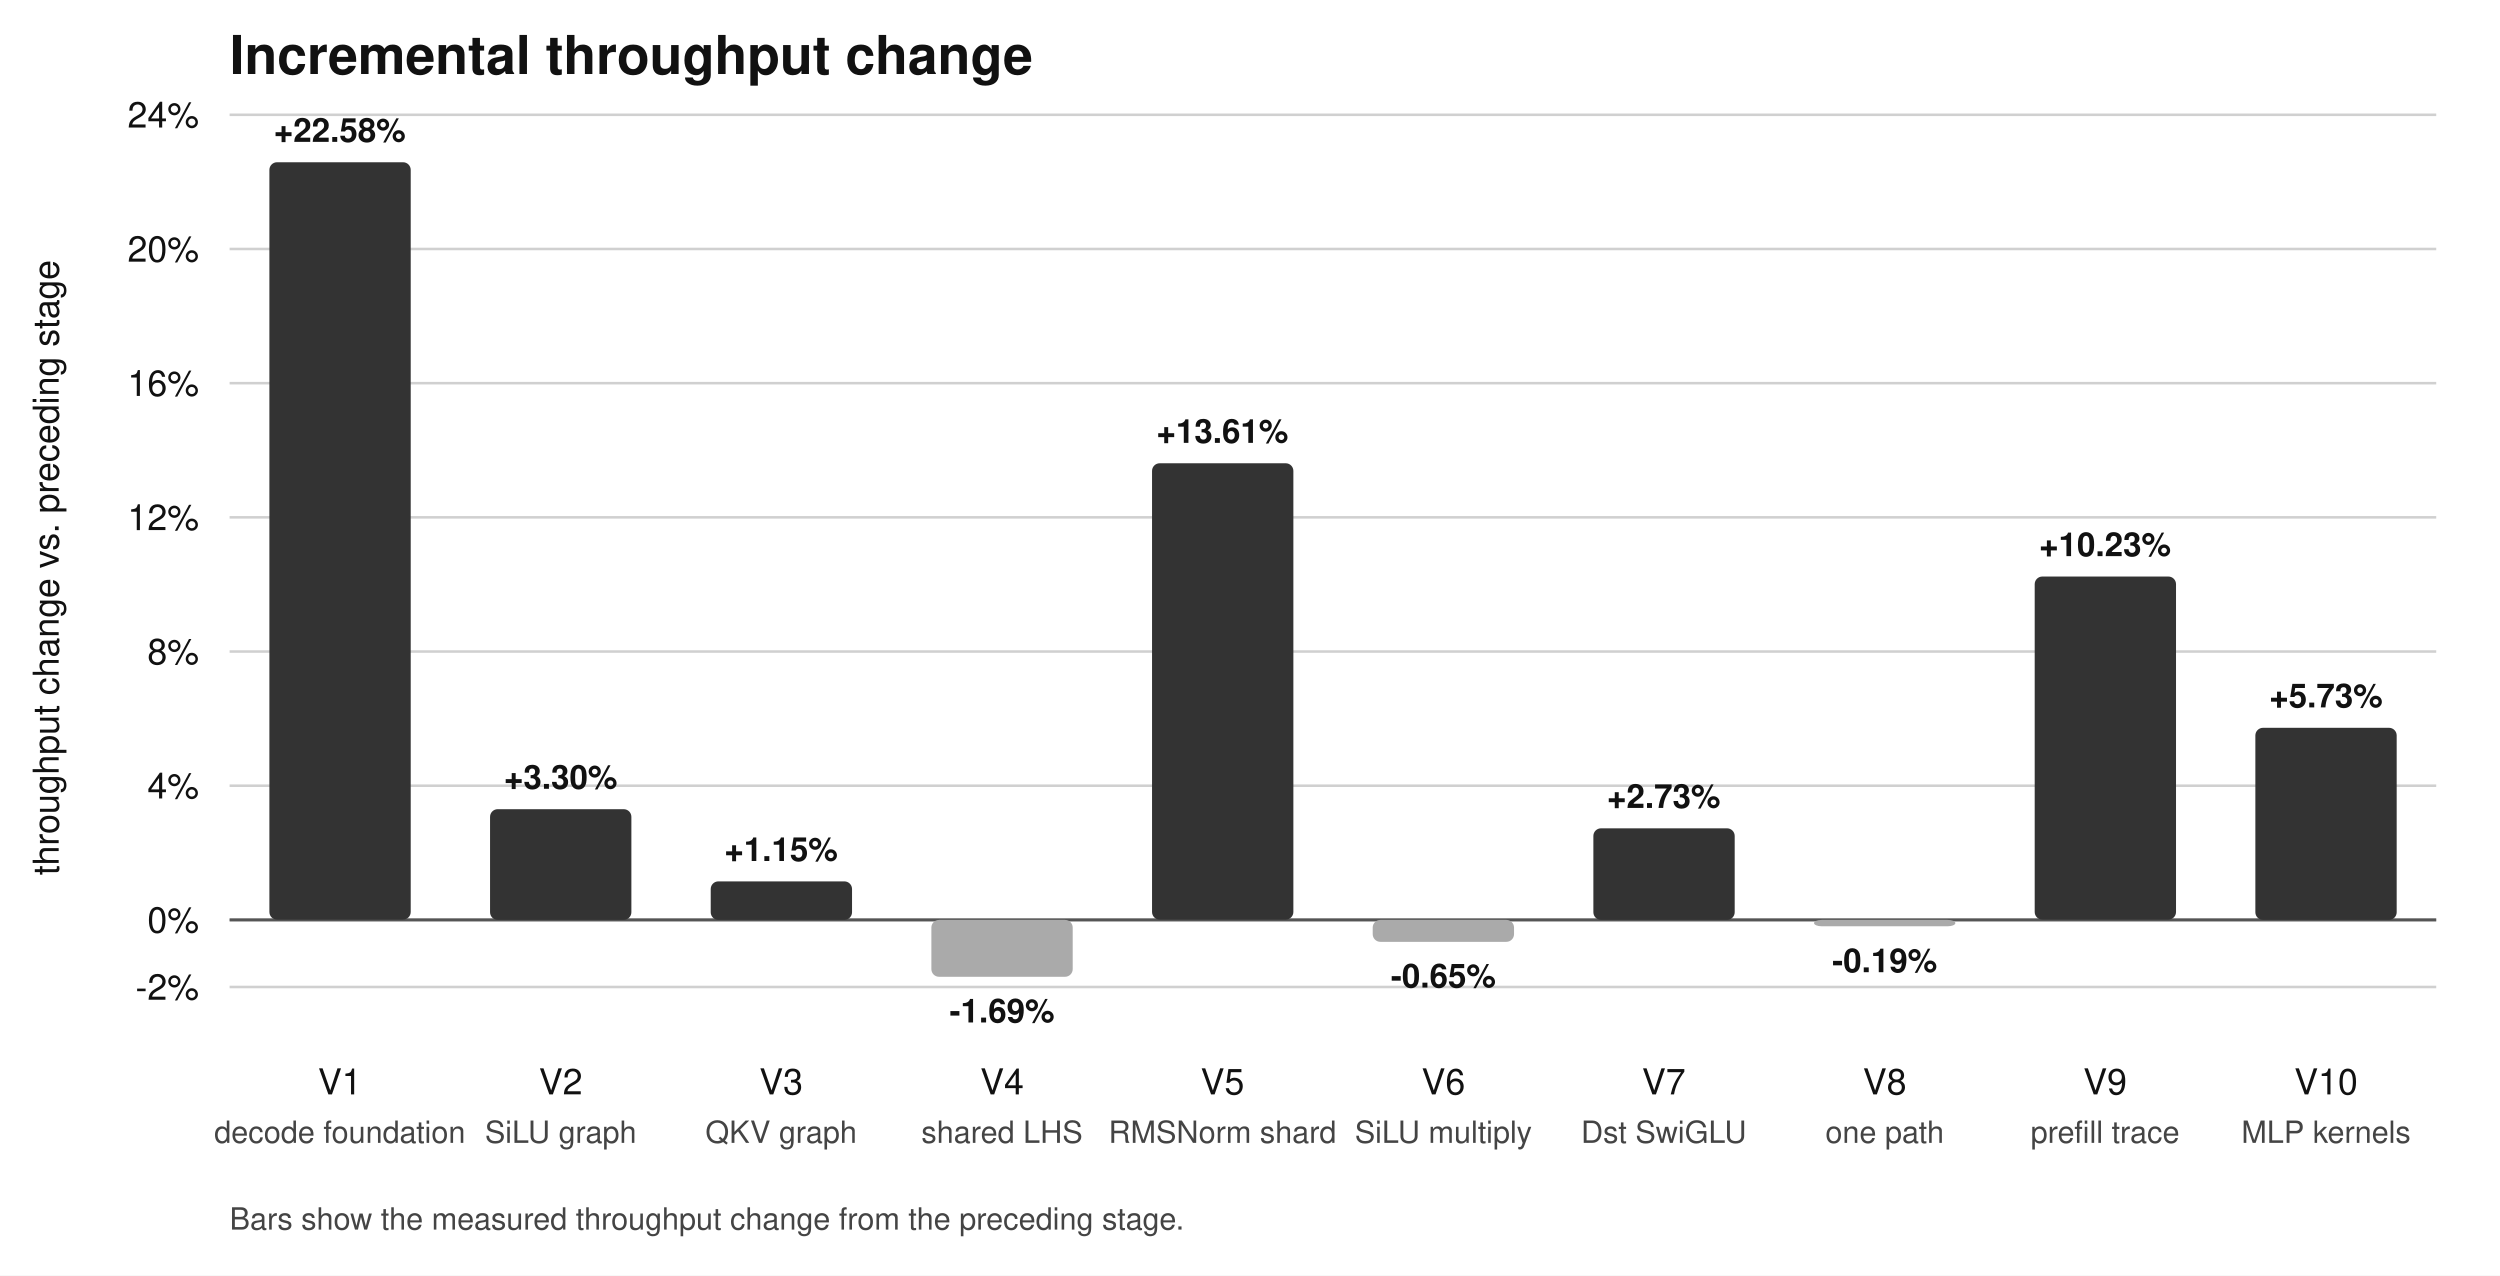
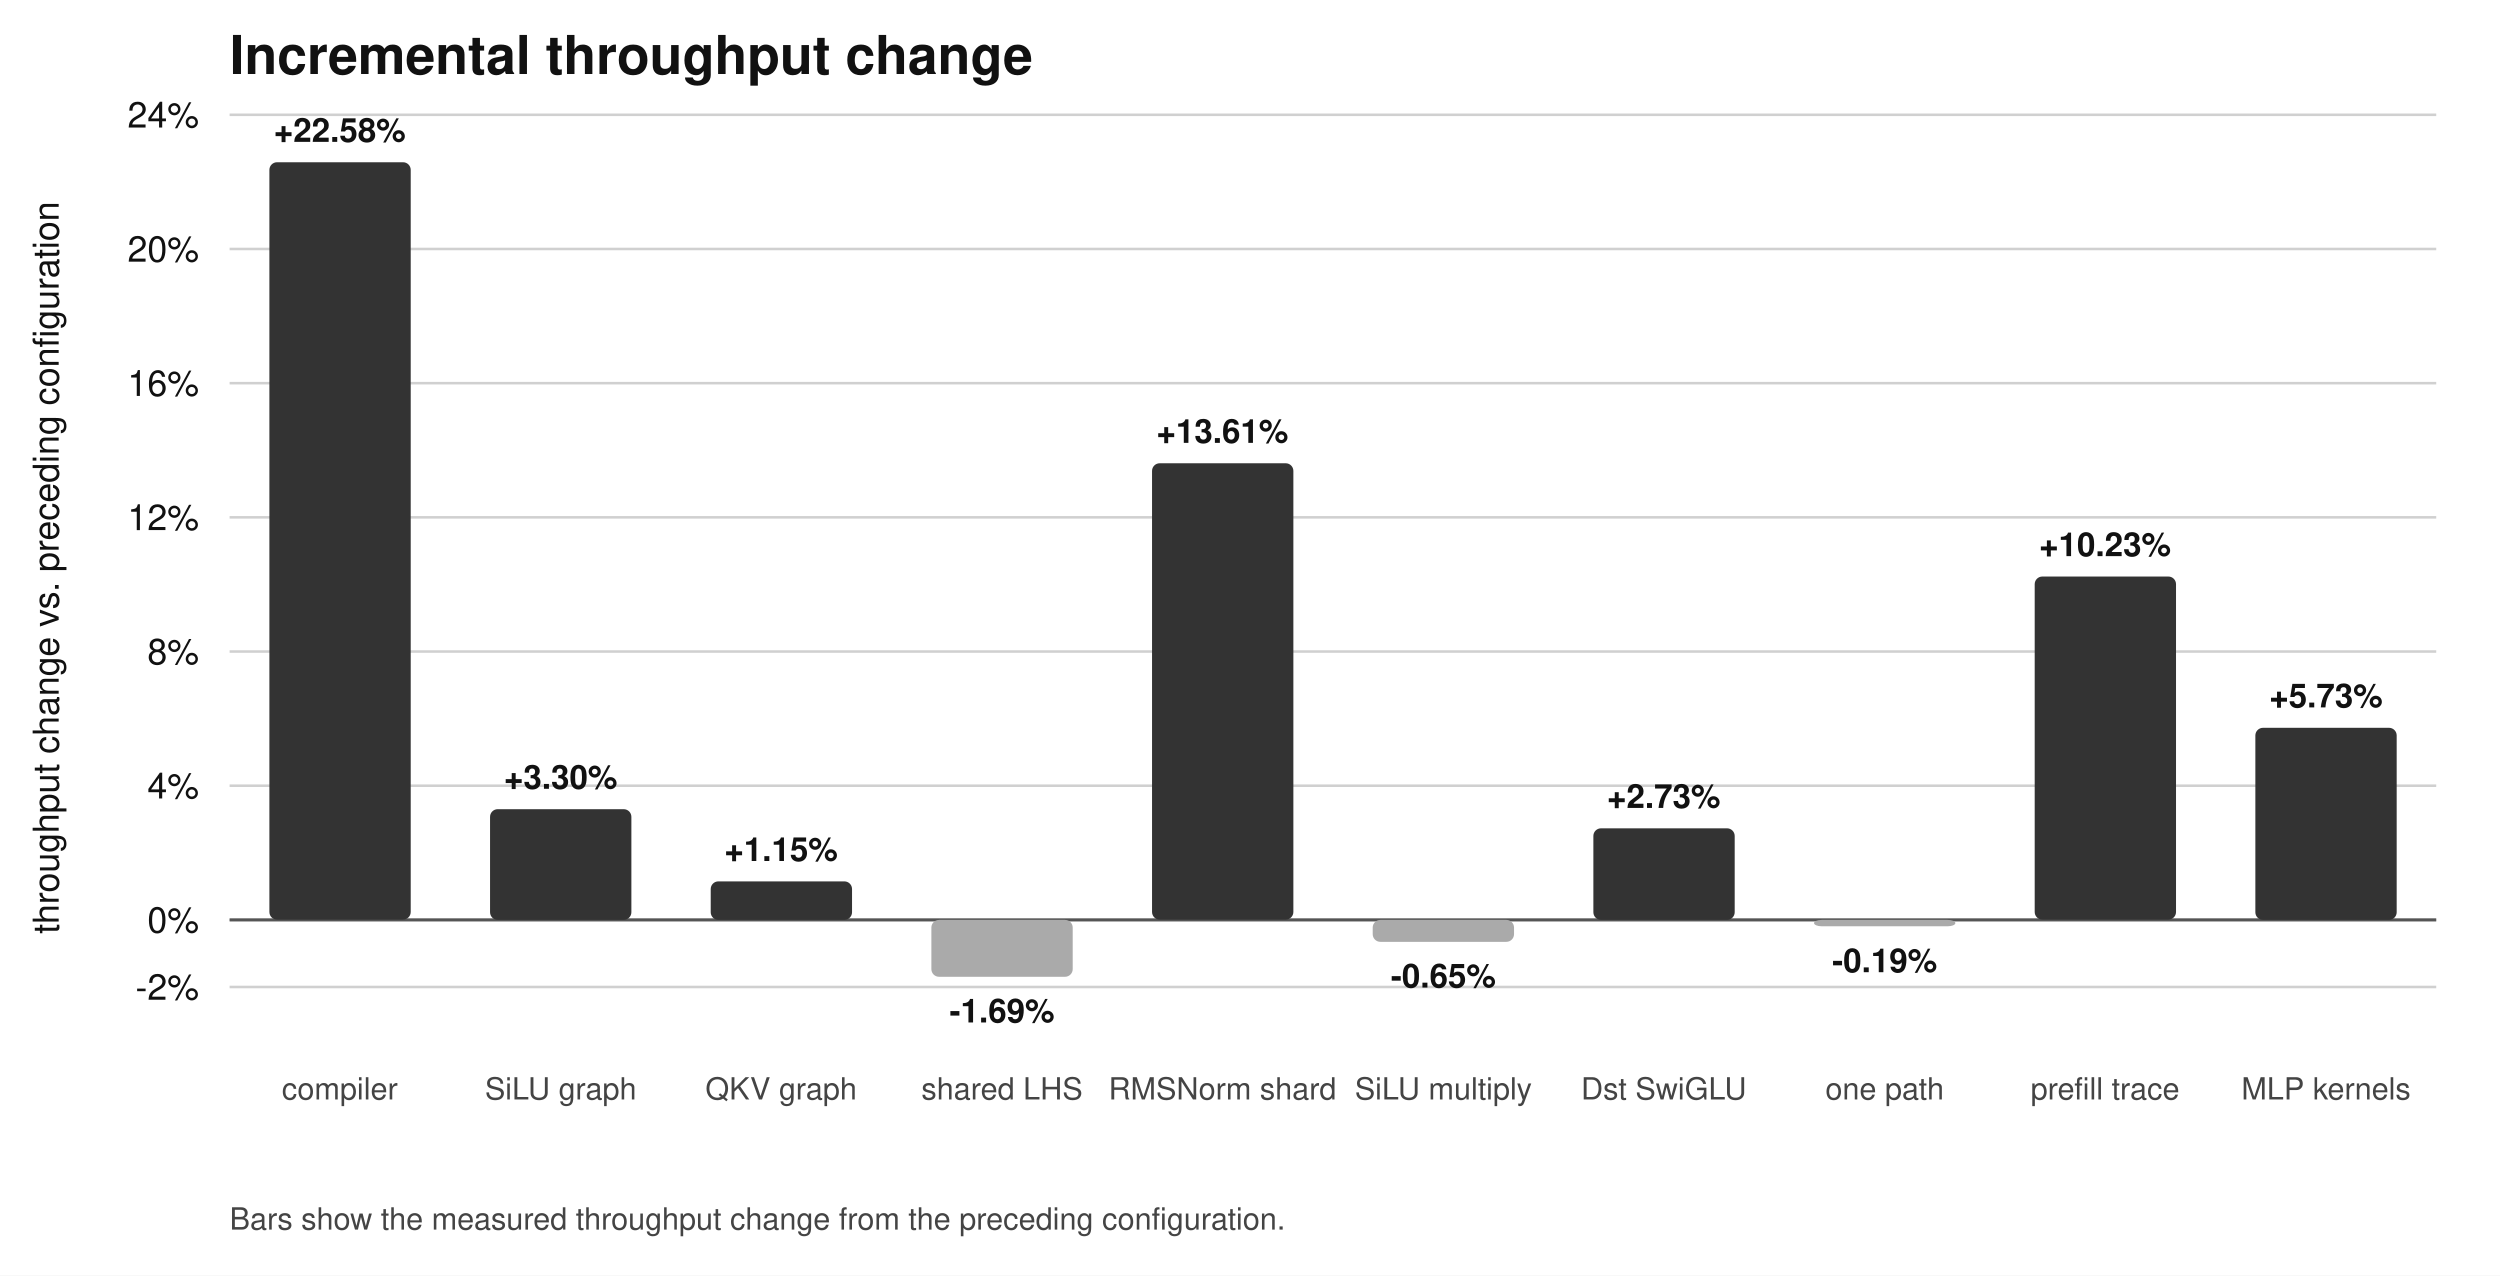
<svg xmlns="http://www.w3.org/2000/svg" width="980" height="500" viewBox="0 0 980 500">
  <rect width="100%" height="100%" fill="#ffffff" />
  <style>text{font-family:Helvetica,Arial,sans-serif;fill:#111}.axis{stroke:#555;stroke-width:1.2}.grid{stroke:#d0d0d0;stroke-width:1}.pos{fill:#333}.neg{fill:#aaa}.label{font-size:14px}.small{font-size:12px;fill:#444}.value{font-size:13px;font-weight:700}.title{font-size:21px;font-weight:700}</style>
  <text x="90" y="29" class="title">Incremental throughput change</text>
  <line x1="90" y1="386.9" x2="955" y2="386.9" class="grid" />
  <text x="78" y="391.9" text-anchor="end" class="label">-2%</text>
  <line x1="90" y1="360.6" x2="955" y2="360.6" class="grid" />
  <text x="78" y="365.6" text-anchor="end" class="label">0%</text>
  <line x1="90" y1="308.0" x2="955" y2="308.0" class="grid" />
  <text x="78" y="313.0" text-anchor="end" class="label">4%</text>
  <line x1="90" y1="255.4" x2="955" y2="255.4" class="grid" />
  <text x="78" y="260.4" text-anchor="end" class="label">8%</text>
  <line x1="90" y1="202.8" x2="955" y2="202.8" class="grid" />
  <text x="78" y="207.8" text-anchor="end" class="label">12%</text>
  <line x1="90" y1="150.2" x2="955" y2="150.2" class="grid" />
  <text x="78" y="155.2" text-anchor="end" class="label">16%</text>
  <line x1="90" y1="97.6" x2="955" y2="97.6" class="grid" />
  <text x="78" y="102.6" text-anchor="end" class="label">20%</text>
  <line x1="90" y1="45.0" x2="955" y2="45.0" class="grid" />
  <text x="78" y="50.0" text-anchor="end" class="label">24%</text>
  <line x1="90" y1="360.6" x2="955" y2="360.6" class="axis" />
  <rect x="105.6" y="63.6" width="55.4" height="296.9" rx="3" class="pos" />
  <text x="133.2" y="55.6" text-anchor="middle" class="value">+22.58%</text>
-   <text x="133.2" y="429" text-anchor="middle" class="label">V1</text>
-   <text x="133.2" y="448" text-anchor="middle" class="small">decode foundation</text>
+   <text x="133.2" y="431" text-anchor="middle" class="small">compiler</text>
  <rect x="192.1" y="317.2" width="55.4" height="43.4" rx="3" class="pos" />
  <text x="219.8" y="309.2" text-anchor="middle" class="value">+3.30%</text>
-   <text x="219.8" y="429" text-anchor="middle" class="label">V2</text>
-   <text x="219.8" y="448" text-anchor="middle" class="small">SiLU graph</text>
+   <text x="219.8" y="431" text-anchor="middle" class="small">SiLU graph</text>
  <rect x="278.6" y="345.5" width="55.4" height="15.1" rx="3" class="pos" />
  <text x="306.2" y="337.5" text-anchor="middle" class="value">+1.15%</text>
-   <text x="306.2" y="429" text-anchor="middle" class="label">V3</text>
-   <text x="306.2" y="448" text-anchor="middle" class="small">QKV graph</text>
+   <text x="306.2" y="431" text-anchor="middle" class="small">QKV graph</text>
  <rect x="365.1" y="360.6" width="55.4" height="22.3" rx="3" class="neg" />
  <text x="392.8" y="400.8" text-anchor="middle" class="value">-1.69%</text>
-   <text x="392.8" y="429" text-anchor="middle" class="label">V4</text>
-   <text x="392.8" y="448" text-anchor="middle" class="small">shared LHS</text>
+   <text x="392.8" y="431" text-anchor="middle" class="small">shared LHS</text>
  <rect x="451.6" y="181.6" width="55.4" height="178.9" rx="3" class="pos" />
  <text x="479.2" y="173.6" text-anchor="middle" class="value">+13.61%</text>
-   <text x="479.2" y="429" text-anchor="middle" class="label">V5</text>
-   <text x="479.2" y="448" text-anchor="middle" class="small">RMSNorm shard</text>
+   <text x="479.2" y="431" text-anchor="middle" class="small">RMSNorm shard</text>
  <rect x="538.1" y="360.6" width="55.4" height="8.6" rx="3" class="neg" />
  <text x="565.8" y="387.1" text-anchor="middle" class="value">-0.65%</text>
-   <text x="565.8" y="429" text-anchor="middle" class="label">V6</text>
-   <text x="565.8" y="448" text-anchor="middle" class="small">SiLU multiply</text>
+   <text x="565.8" y="431" text-anchor="middle" class="small">SiLU multiply</text>
  <rect x="624.6" y="324.7" width="55.4" height="35.9" rx="3" class="pos" />
  <text x="652.2" y="316.7" text-anchor="middle" class="value">+2.73%</text>
-   <text x="652.2" y="429" text-anchor="middle" class="label">V7</text>
-   <text x="652.2" y="448" text-anchor="middle" class="small">Dst SwiGLU</text>
+   <text x="652.2" y="431" text-anchor="middle" class="small">Dst SwiGLU</text>
  <rect x="711.1" y="360.6" width="55.4" height="2.5" rx="3" class="neg" />
  <text x="738.8" y="381.1" text-anchor="middle" class="value">-0.19%</text>
-   <text x="738.8" y="429" text-anchor="middle" class="label">V8</text>
-   <text x="738.8" y="448" text-anchor="middle" class="small">one path</text>
+   <text x="738.8" y="431" text-anchor="middle" class="small">one path</text>
  <rect x="797.6" y="226.0" width="55.4" height="134.5" rx="3" class="pos" />
  <text x="825.2" y="218.0" text-anchor="middle" class="value">+10.23%</text>
-   <text x="825.2" y="429" text-anchor="middle" class="label">V9</text>
-   <text x="825.2" y="448" text-anchor="middle" class="small">prefill trace</text>
+   <text x="825.2" y="431" text-anchor="middle" class="small">prefill trace</text>
  <rect x="884.1" y="285.3" width="55.4" height="75.3" rx="3" class="pos" />
  <text x="911.8" y="277.3" text-anchor="middle" class="value">+5.73%</text>
-   <text x="911.8" y="429" text-anchor="middle" class="label">V10</text>
-   <text x="911.8" y="448" text-anchor="middle" class="small">MLP kernels</text>
-   <text transform="translate(23 222.5) rotate(-90)" text-anchor="middle" class="label">throughput change vs. preceding stage</text>
-   <text x="90" y="482" class="small">Bars show the measured throughput change from the preceding stage.</text>
+   <text x="911.8" y="431" text-anchor="middle" class="small">MLP kernels</text>
+   <text transform="translate(23 222.5) rotate(-90)" text-anchor="middle" class="label">throughput change vs. preceding configuration</text>
+   <text x="90" y="482" class="small">Bars show the measured throughput change from the preceding configuration.</text>
</svg>
